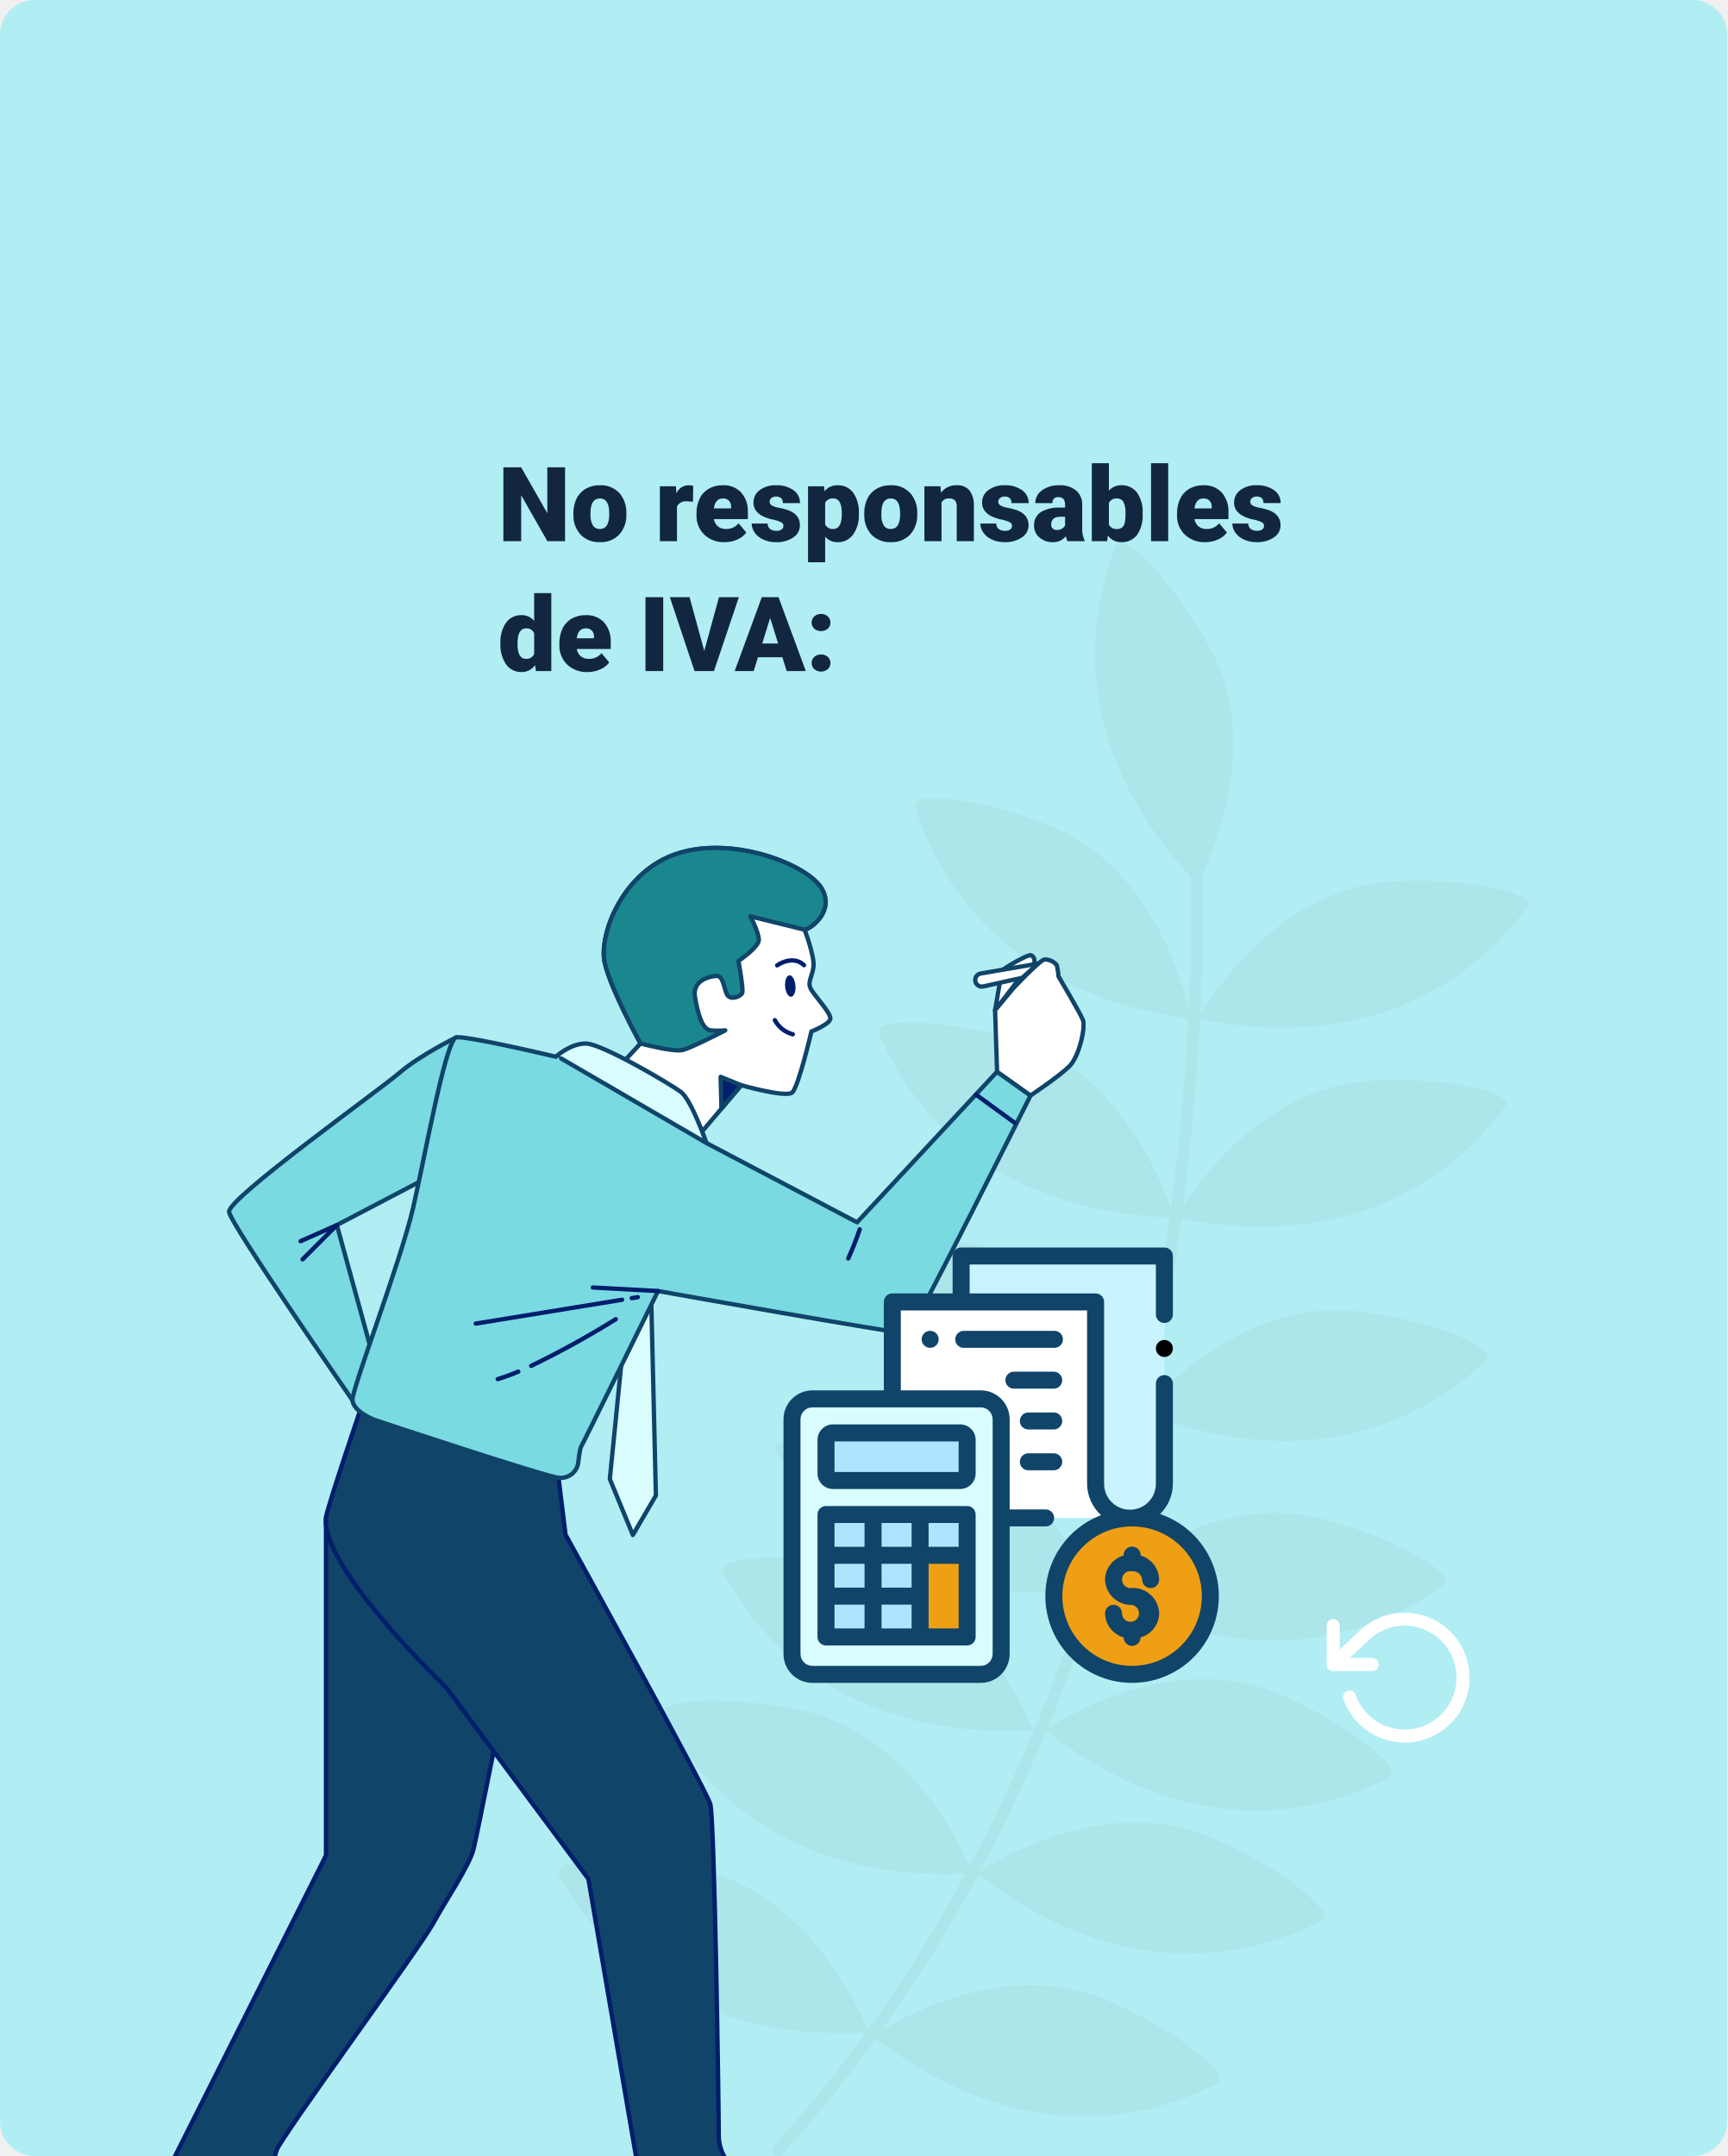
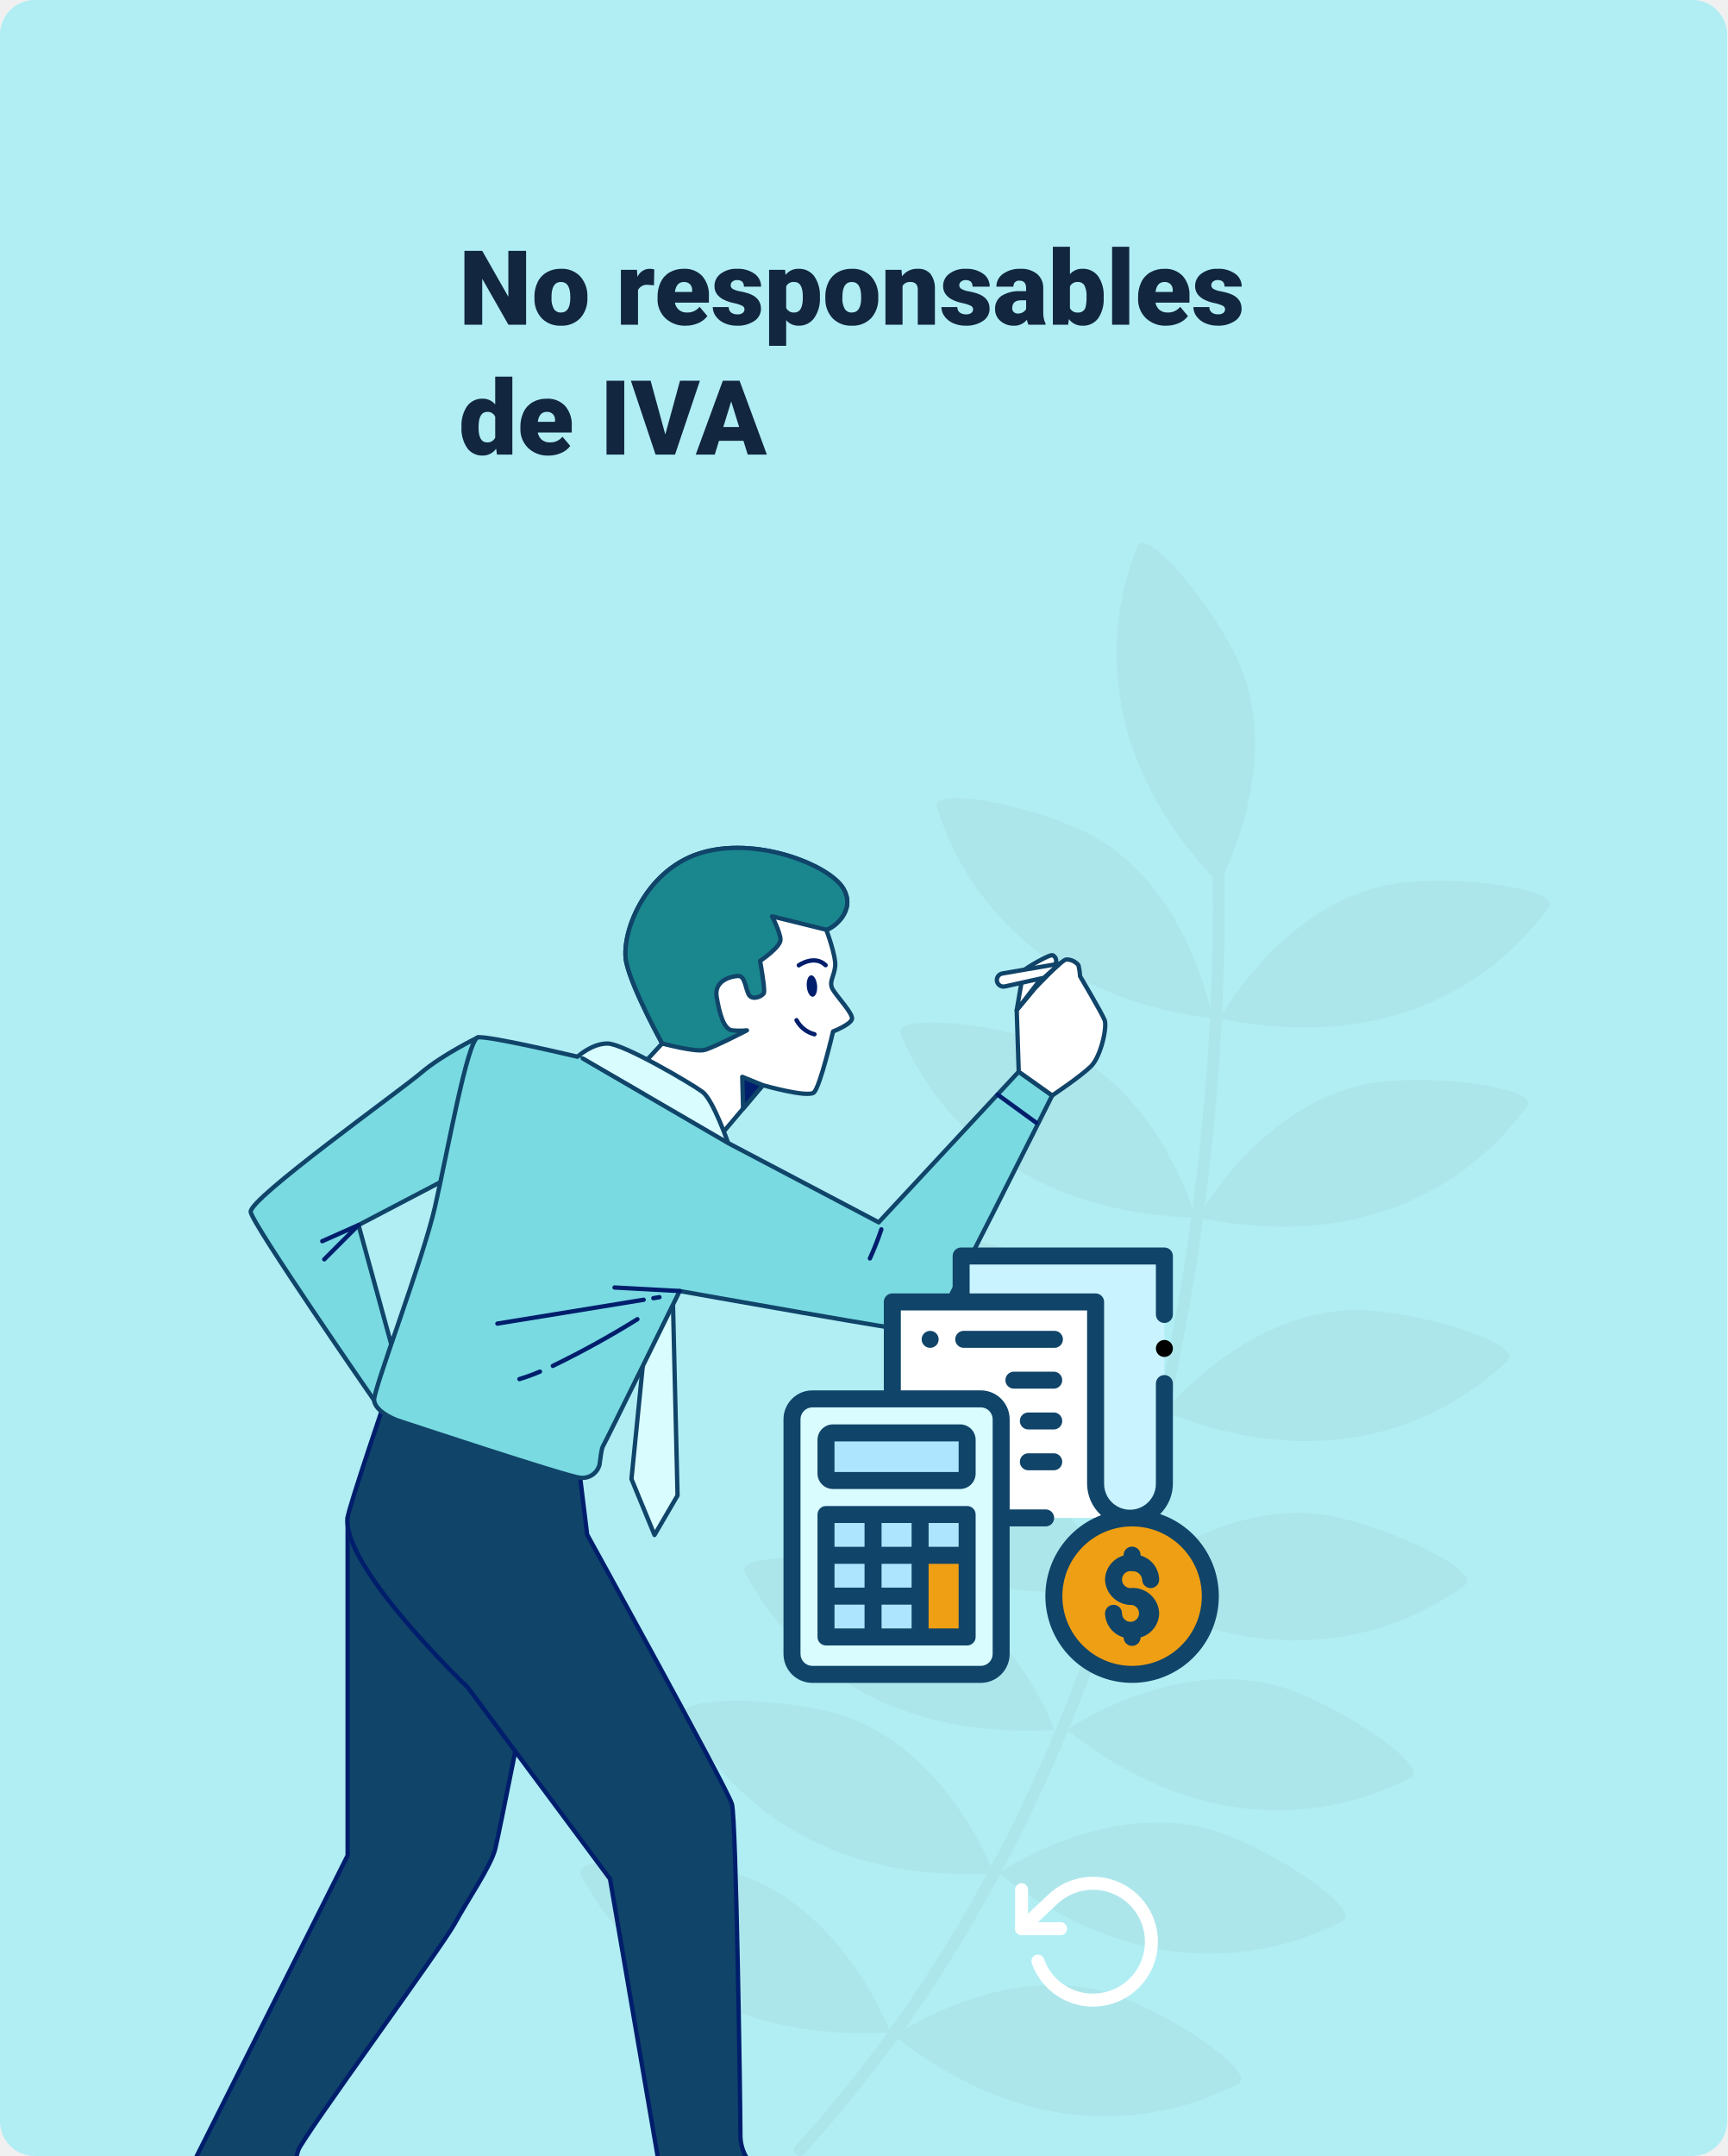
<svg xmlns="http://www.w3.org/2000/svg" width="399" height="498" viewBox="0 0 399 498">
  <defs>
    <clipPath id="clip-path">
      <rect id="Rectángulo_44603" data-name="Rectángulo 44603" width="224.044" height="372.613" fill="#ace6eb" />
    </clipPath>
    <clipPath id="clip-path-2">
      <rect id="Rectángulo_44599" data-name="Rectángulo 44599" width="232" height="320" transform="translate(211 2747.158)" fill="#fff" stroke="#707070" stroke-width="1" />
    </clipPath>
    <clipPath id="clip-path-3">
      <rect id="Rectángulo_44598" data-name="Rectángulo 44598" width="221.215" height="335.531" fill="none" />
    </clipPath>
  </defs>
  <g id="Grupo_146376" data-name="Grupo 146376" transform="translate(-601 -2560)">
    <rect id="Rectángulo_44596" data-name="Rectángulo 44596" width="399" height="498" rx="8" transform="translate(601 2560)" fill="#b0eef4" />
-     <path id="Trazado_195523" data-name="Trazado 195523" d="M15.539,0h-4.09L5.4-10.617V0H1.289V-17.062H5.4L11.438-6.445V-17.062h4.1Zm1.922-6.457A7.484,7.484,0,0,1,18.2-9.838a5.28,5.28,0,0,1,2.121-2.279,6.388,6.388,0,0,1,3.246-.8,5.83,5.83,0,0,1,4.488,1.764,6.768,6.768,0,0,1,1.641,4.8v.141a6.566,6.566,0,0,1-1.646,4.705A5.846,5.846,0,0,1,23.59.234a5.912,5.912,0,0,1-4.348-1.623,6.348,6.348,0,0,1-1.77-4.4Zm3.949.246a4.718,4.718,0,0,0,.551,2.578,1.835,1.835,0,0,0,1.629.82q2.109,0,2.156-3.246v-.4q0-3.41-2.18-3.41-1.98,0-2.145,2.941ZM45.082-9.105l-1.3-.094a2.336,2.336,0,0,0-2.391,1.172V0H37.441V-12.68h3.7l.129,1.629a3.058,3.058,0,0,1,2.777-1.863,3.851,3.851,0,0,1,1.1.141ZM52.418.234A6.518,6.518,0,0,1,47.7-1.506a6.009,6.009,0,0,1-1.8-4.529v-.328A7.787,7.787,0,0,1,46.611-9.8a5.274,5.274,0,0,1,2.1-2.3A6.35,6.35,0,0,1,52-12.914a5.489,5.489,0,0,1,4.219,1.658,6.516,6.516,0,0,1,1.547,4.623V-5.1H49.91a2.846,2.846,0,0,0,.926,1.676,2.755,2.755,0,0,0,1.852.609,3.549,3.549,0,0,0,2.93-1.312l1.8,2.133A5.045,5.045,0,0,1,55.33-.369,7.069,7.069,0,0,1,52.418.234Zm-.445-10.1q-1.734,0-2.062,2.3h3.984v-.3a1.956,1.956,0,0,0-.48-1.471A1.912,1.912,0,0,0,51.973-9.867Zm14.016,6.3a.912.912,0,0,0-.527-.809,8.021,8.021,0,0,0-2-.633,9.138,9.138,0,0,1-2.437-.861A4.083,4.083,0,0,1,59.555-7.16a3.092,3.092,0,0,1-.5-1.746,3.5,3.5,0,0,1,1.441-2.877,5.938,5.938,0,0,1,3.773-1.131A6.579,6.579,0,0,1,68.3-11.777,3.555,3.555,0,0,1,69.82-8.789H65.859q0-1.523-1.605-1.523a1.591,1.591,0,0,0-1.043.346,1.07,1.07,0,0,0-.422.861.982.982,0,0,0,.516.855,4.872,4.872,0,0,0,1.646.539,14.228,14.228,0,0,1,1.986.5Q69.8-6.223,69.8-3.68A3.321,3.321,0,0,1,68.256-.855a6.758,6.758,0,0,1-3.99,1.09,6.9,6.9,0,0,1-2.906-.586,4.86,4.86,0,0,1-1.992-1.594,3.609,3.609,0,0,1-.715-2.121h3.691a1.526,1.526,0,0,0,.586,1.283,2.41,2.41,0,0,0,1.441.4,1.9,1.9,0,0,0,1.213-.328A1.05,1.05,0,0,0,65.988-3.562ZM83.414-6.246a7.646,7.646,0,0,1-1.33,4.717A4.264,4.264,0,0,1,78.492.234a3.655,3.655,0,0,1-2.871-1.277V4.875H71.672V-12.68h3.691l.117,1.172a3.656,3.656,0,0,1,2.988-1.406,4.3,4.3,0,0,1,3.645,1.729,7.741,7.741,0,0,1,1.3,4.752Zm-3.949-.246q0-3.375-1.969-3.375a1.859,1.859,0,0,0-1.875,1.008v4.992a1.919,1.919,0,0,0,1.9,1.055q1.887,0,1.945-3.258Zm5.191.035a7.484,7.484,0,0,1,.738-3.381,5.28,5.28,0,0,1,2.121-2.279,6.388,6.388,0,0,1,3.246-.8A5.83,5.83,0,0,1,95.25-11.15a6.768,6.768,0,0,1,1.641,4.8v.141a6.566,6.566,0,0,1-1.646,4.705A5.846,5.846,0,0,1,90.785.234a5.912,5.912,0,0,1-4.348-1.623,6.348,6.348,0,0,1-1.77-4.4Zm3.949.246a4.718,4.718,0,0,0,.551,2.578,1.835,1.835,0,0,0,1.629.82q2.109,0,2.156-3.246v-.4q0-3.41-2.18-3.41-1.98,0-2.145,2.941Zm13.652-6.469.129,1.488a4.3,4.3,0,0,1,3.621-1.723,3.618,3.618,0,0,1,2.959,1.184,5.635,5.635,0,0,1,1.014,3.563V0H106.02V-8a2.14,2.14,0,0,0-.387-1.412,1.789,1.789,0,0,0-1.406-.451,1.883,1.883,0,0,0-1.723.914V0H98.555V-12.68ZM118.8-3.562a.912.912,0,0,0-.527-.809,8.021,8.021,0,0,0-2-.633,9.138,9.138,0,0,1-2.437-.861,4.083,4.083,0,0,1-1.465-1.295,3.092,3.092,0,0,1-.5-1.746,3.5,3.5,0,0,1,1.441-2.877,5.938,5.938,0,0,1,3.773-1.131,6.579,6.579,0,0,1,4.031,1.137,3.555,3.555,0,0,1,1.523,2.988h-3.961q0-1.523-1.605-1.523a1.591,1.591,0,0,0-1.043.346,1.07,1.07,0,0,0-.422.861.982.982,0,0,0,.516.855,4.872,4.872,0,0,0,1.646.539,14.228,14.228,0,0,1,1.986.5q2.859.984,2.859,3.527a3.321,3.321,0,0,1-1.541,2.824,6.758,6.758,0,0,1-3.99,1.09,6.9,6.9,0,0,1-2.906-.586,4.86,4.86,0,0,1-1.992-1.594,3.609,3.609,0,0,1-.715-2.121h3.691a1.526,1.526,0,0,0,.586,1.283,2.41,2.41,0,0,0,1.441.4,1.9,1.9,0,0,0,1.213-.328A1.05,1.05,0,0,0,118.8-3.562ZM131.6,0a4.459,4.459,0,0,1-.375-1.137A3.672,3.672,0,0,1,128.18.234,4.5,4.5,0,0,1,125.133-.85a3.45,3.45,0,0,1-1.254-2.725A3.546,3.546,0,0,1,125.4-6.691a7.761,7.761,0,0,1,4.43-1.055h1.219v-.671q0-1.755-1.512-1.755a1.236,1.236,0,0,0-1.406,1.39h-3.949a3.54,3.54,0,0,1,1.564-2.985,6.575,6.575,0,0,1,3.99-1.147,5.764,5.764,0,0,1,3.832,1.184,4.115,4.115,0,0,1,1.441,3.246v5.613A5.748,5.748,0,0,0,135.551-.2V0Zm-2.473-2.578a2.2,2.2,0,0,0,1.225-.316,1.983,1.983,0,0,0,.7-.715V-5.637H129.9q-2.062,0-2.062,1.852a1.131,1.131,0,0,0,.363.873A1.315,1.315,0,0,0,129.129-2.578Zm19.84-3.656a7.728,7.728,0,0,1-1.289,4.793A4.318,4.318,0,0,1,144.047.234,3.747,3.747,0,0,1,140.93-1.3L140.766,0h-3.539V-18h3.949v6.34a3.615,3.615,0,0,1,2.848-1.254,4.319,4.319,0,0,1,3.656,1.7,7.768,7.768,0,0,1,1.289,4.781Zm-3.961-.252a5.155,5.155,0,0,0-.486-2.6,1.639,1.639,0,0,0-1.494-.778,1.891,1.891,0,0,0-1.852,1.018v5.031a1.9,1.9,0,0,0,1.875,1.006,1.677,1.677,0,0,0,1.77-1.357A9.745,9.745,0,0,0,145.008-6.486ZM154.875,0h-3.961V-18h3.961Zm8.566.234a6.518,6.518,0,0,1-4.723-1.74,6.009,6.009,0,0,1-1.8-4.529v-.328a7.787,7.787,0,0,1,.721-3.434,5.274,5.274,0,0,1,2.1-2.3,6.35,6.35,0,0,1,3.281-.814,5.489,5.489,0,0,1,4.219,1.658,6.516,6.516,0,0,1,1.547,4.623V-5.1h-7.852a2.846,2.846,0,0,0,.926,1.676,2.755,2.755,0,0,0,1.852.609,3.549,3.549,0,0,0,2.93-1.312l1.8,2.133a5.045,5.045,0,0,1-2.092,1.623A7.069,7.069,0,0,1,163.441.234ZM163-9.867q-1.734,0-2.062,2.3h3.984v-.3a1.956,1.956,0,0,0-.48-1.471A1.912,1.912,0,0,0,163-9.867Zm14.016,6.3a.912.912,0,0,0-.527-.809,8.021,8.021,0,0,0-2-.633,9.138,9.138,0,0,1-2.437-.861,4.083,4.083,0,0,1-1.465-1.295,3.092,3.092,0,0,1-.5-1.746,3.5,3.5,0,0,1,1.441-2.877,5.938,5.938,0,0,1,3.773-1.131,6.579,6.579,0,0,1,4.031,1.137,3.555,3.555,0,0,1,1.523,2.988h-3.961q0-1.523-1.605-1.523a1.591,1.591,0,0,0-1.043.346,1.07,1.07,0,0,0-.422.861.982.982,0,0,0,.516.855,4.872,4.872,0,0,0,1.646.539,14.228,14.228,0,0,1,1.986.5q2.859.984,2.859,3.527a3.321,3.321,0,0,1-1.541,2.824,6.758,6.758,0,0,1-3.99,1.09,6.9,6.9,0,0,1-2.906-.586,4.86,4.86,0,0,1-1.992-1.594,3.609,3.609,0,0,1-.715-2.121h3.691a1.526,1.526,0,0,0,.586,1.283,2.41,2.41,0,0,0,1.441.4,1.9,1.9,0,0,0,1.213-.328A1.05,1.05,0,0,0,177.012-3.562ZM.609,23.566a7.746,7.746,0,0,1,1.3-4.746,4.282,4.282,0,0,1,3.633-1.734A3.641,3.641,0,0,1,8.4,18.422V12h3.961V30H8.813l-.2-1.359A3.739,3.739,0,0,1,5.52,30.234,4.274,4.274,0,0,1,1.934,28.5,7.991,7.991,0,0,1,.609,23.566Zm3.949.246q0,3.375,1.969,3.375a1.944,1.944,0,0,0,1.875-1.1V21.258a1.892,1.892,0,0,0-1.852-1.125q-1.828,0-1.98,2.953Zm16.184,6.422a6.518,6.518,0,0,1-4.723-1.74,6.009,6.009,0,0,1-1.8-4.529v-.328a7.787,7.787,0,0,1,.721-3.434,5.274,5.274,0,0,1,2.1-2.3,6.35,6.35,0,0,1,3.281-.814,5.489,5.489,0,0,1,4.219,1.658,6.516,6.516,0,0,1,1.547,4.623V24.9H18.234a2.846,2.846,0,0,0,.926,1.676,2.755,2.755,0,0,0,1.852.609,3.549,3.549,0,0,0,2.93-1.312l1.8,2.133a5.045,5.045,0,0,1-2.092,1.623A7.069,7.069,0,0,1,20.742,30.234Zm-.445-10.1q-1.734,0-2.062,2.3h3.984v-.3a1.956,1.956,0,0,0-.48-1.471A1.912,1.912,0,0,0,20.3,20.133ZM38.215,30h-4.1V12.938h4.1Zm9.48-4.641,3.4-12.422h4.594L49.945,30h-4.5l-5.7-17.062h4.559Zm18.047,1.453H60.105L59.121,30H54.727l6.258-17.062h3.867L71.156,30H66.738ZM61.09,23.637h3.668l-1.84-5.918Zm13.582,2.531a2.248,2.248,0,0,1,1.559.557,1.943,1.943,0,0,1,0,2.848,2.459,2.459,0,0,1-3.123-.006,1.942,1.942,0,0,1,0-2.836A2.229,2.229,0,0,1,74.672,26.168Zm0-9.352a2.248,2.248,0,0,1,1.559.557,1.943,1.943,0,0,1,0,2.848,2.459,2.459,0,0,1-3.123-.006,1.942,1.942,0,0,1,0-2.836A2.229,2.229,0,0,1,74.672,16.816Z" transform="translate(716 2685)" fill="#12263f" />
-     <g id="Grupo_146162" data-name="Grupo 146162" transform="translate(16)">
+     <path id="Trazado_195523" data-name="Trazado 195523" d="M15.539,0h-4.09L5.4-10.617V0H1.289V-17.062H5.4L11.438-6.445V-17.062h4.1Zm1.922-6.457A7.484,7.484,0,0,1,18.2-9.838a5.28,5.28,0,0,1,2.121-2.279,6.388,6.388,0,0,1,3.246-.8,5.83,5.83,0,0,1,4.488,1.764,6.768,6.768,0,0,1,1.641,4.8v.141a6.566,6.566,0,0,1-1.646,4.705A5.846,5.846,0,0,1,23.59.234a5.912,5.912,0,0,1-4.348-1.623,6.348,6.348,0,0,1-1.77-4.4Zm3.949.246a4.718,4.718,0,0,0,.551,2.578,1.835,1.835,0,0,0,1.629.82q2.109,0,2.156-3.246v-.4q0-3.41-2.18-3.41-1.98,0-2.145,2.941ZM45.082-9.105l-1.3-.094a2.336,2.336,0,0,0-2.391,1.172V0H37.441V-12.68h3.7l.129,1.629a3.058,3.058,0,0,1,2.777-1.863,3.851,3.851,0,0,1,1.1.141ZM52.418.234A6.518,6.518,0,0,1,47.7-1.506a6.009,6.009,0,0,1-1.8-4.529v-.328A7.787,7.787,0,0,1,46.611-9.8a5.274,5.274,0,0,1,2.1-2.3A6.35,6.35,0,0,1,52-12.914a5.489,5.489,0,0,1,4.219,1.658,6.516,6.516,0,0,1,1.547,4.623V-5.1H49.91a2.846,2.846,0,0,0,.926,1.676,2.755,2.755,0,0,0,1.852.609,3.549,3.549,0,0,0,2.93-1.312l1.8,2.133A5.045,5.045,0,0,1,55.33-.369,7.069,7.069,0,0,1,52.418.234Zm-.445-10.1q-1.734,0-2.062,2.3h3.984v-.3a1.956,1.956,0,0,0-.48-1.471A1.912,1.912,0,0,0,51.973-9.867Zm14.016,6.3a.912.912,0,0,0-.527-.809,8.021,8.021,0,0,0-2-.633,9.138,9.138,0,0,1-2.437-.861A4.083,4.083,0,0,1,59.555-7.16a3.092,3.092,0,0,1-.5-1.746,3.5,3.5,0,0,1,1.441-2.877,5.938,5.938,0,0,1,3.773-1.131A6.579,6.579,0,0,1,68.3-11.777,3.555,3.555,0,0,1,69.82-8.789H65.859q0-1.523-1.605-1.523a1.591,1.591,0,0,0-1.043.346,1.07,1.07,0,0,0-.422.861.982.982,0,0,0,.516.855,4.872,4.872,0,0,0,1.646.539,14.228,14.228,0,0,1,1.986.5Q69.8-6.223,69.8-3.68A3.321,3.321,0,0,1,68.256-.855a6.758,6.758,0,0,1-3.99,1.09,6.9,6.9,0,0,1-2.906-.586,4.86,4.86,0,0,1-1.992-1.594,3.609,3.609,0,0,1-.715-2.121h3.691a1.526,1.526,0,0,0,.586,1.283,2.41,2.41,0,0,0,1.441.4,1.9,1.9,0,0,0,1.213-.328A1.05,1.05,0,0,0,65.988-3.562ZM83.414-6.246a7.646,7.646,0,0,1-1.33,4.717A4.264,4.264,0,0,1,78.492.234a3.655,3.655,0,0,1-2.871-1.277V4.875H71.672V-12.68h3.691l.117,1.172a3.656,3.656,0,0,1,2.988-1.406,4.3,4.3,0,0,1,3.645,1.729,7.741,7.741,0,0,1,1.3,4.752Zm-3.949-.246q0-3.375-1.969-3.375a1.859,1.859,0,0,0-1.875,1.008v4.992a1.919,1.919,0,0,0,1.9,1.055q1.887,0,1.945-3.258Zm5.191.035a7.484,7.484,0,0,1,.738-3.381,5.28,5.28,0,0,1,2.121-2.279,6.388,6.388,0,0,1,3.246-.8A5.83,5.83,0,0,1,95.25-11.15a6.768,6.768,0,0,1,1.641,4.8v.141a6.566,6.566,0,0,1-1.646,4.705A5.846,5.846,0,0,1,90.785.234a5.912,5.912,0,0,1-4.348-1.623,6.348,6.348,0,0,1-1.77-4.4Zm3.949.246a4.718,4.718,0,0,0,.551,2.578,1.835,1.835,0,0,0,1.629.82q2.109,0,2.156-3.246v-.4q0-3.41-2.18-3.41-1.98,0-2.145,2.941Zm13.652-6.469.129,1.488a4.3,4.3,0,0,1,3.621-1.723,3.618,3.618,0,0,1,2.959,1.184,5.635,5.635,0,0,1,1.014,3.563V0H106.02V-8a2.14,2.14,0,0,0-.387-1.412,1.789,1.789,0,0,0-1.406-.451,1.883,1.883,0,0,0-1.723.914V0H98.555V-12.68ZM118.8-3.562a.912.912,0,0,0-.527-.809,8.021,8.021,0,0,0-2-.633,9.138,9.138,0,0,1-2.437-.861,4.083,4.083,0,0,1-1.465-1.295,3.092,3.092,0,0,1-.5-1.746,3.5,3.5,0,0,1,1.441-2.877,5.938,5.938,0,0,1,3.773-1.131,6.579,6.579,0,0,1,4.031,1.137,3.555,3.555,0,0,1,1.523,2.988h-3.961q0-1.523-1.605-1.523a1.591,1.591,0,0,0-1.043.346,1.07,1.07,0,0,0-.422.861.982.982,0,0,0,.516.855,4.872,4.872,0,0,0,1.646.539,14.228,14.228,0,0,1,1.986.5q2.859.984,2.859,3.527a3.321,3.321,0,0,1-1.541,2.824,6.758,6.758,0,0,1-3.99,1.09,6.9,6.9,0,0,1-2.906-.586,4.86,4.86,0,0,1-1.992-1.594,3.609,3.609,0,0,1-.715-2.121h3.691a1.526,1.526,0,0,0,.586,1.283,2.41,2.41,0,0,0,1.441.4,1.9,1.9,0,0,0,1.213-.328A1.05,1.05,0,0,0,118.8-3.562ZM131.6,0a4.459,4.459,0,0,1-.375-1.137A3.672,3.672,0,0,1,128.18.234,4.5,4.5,0,0,1,125.133-.85a3.45,3.45,0,0,1-1.254-2.725A3.546,3.546,0,0,1,125.4-6.691a7.761,7.761,0,0,1,4.43-1.055h1.219v-.671q0-1.755-1.512-1.755a1.236,1.236,0,0,0-1.406,1.39h-3.949a3.54,3.54,0,0,1,1.564-2.985,6.575,6.575,0,0,1,3.99-1.147,5.764,5.764,0,0,1,3.832,1.184,4.115,4.115,0,0,1,1.441,3.246v5.613A5.748,5.748,0,0,0,135.551-.2V0Zm-2.473-2.578a2.2,2.2,0,0,0,1.225-.316,1.983,1.983,0,0,0,.7-.715V-5.637H129.9q-2.062,0-2.062,1.852a1.131,1.131,0,0,0,.363.873A1.315,1.315,0,0,0,129.129-2.578Zm19.84-3.656a7.728,7.728,0,0,1-1.289,4.793A4.318,4.318,0,0,1,144.047.234,3.747,3.747,0,0,1,140.93-1.3L140.766,0h-3.539V-18h3.949v6.34a3.615,3.615,0,0,1,2.848-1.254,4.319,4.319,0,0,1,3.656,1.7,7.768,7.768,0,0,1,1.289,4.781Zm-3.961-.252a5.155,5.155,0,0,0-.486-2.6,1.639,1.639,0,0,0-1.494-.778,1.891,1.891,0,0,0-1.852,1.018v5.031a1.9,1.9,0,0,0,1.875,1.006,1.677,1.677,0,0,0,1.77-1.357A9.745,9.745,0,0,0,145.008-6.486ZM154.875,0h-3.961V-18h3.961Zm8.566.234a6.518,6.518,0,0,1-4.723-1.74,6.009,6.009,0,0,1-1.8-4.529v-.328a7.787,7.787,0,0,1,.721-3.434,5.274,5.274,0,0,1,2.1-2.3,6.35,6.35,0,0,1,3.281-.814,5.489,5.489,0,0,1,4.219,1.658,6.516,6.516,0,0,1,1.547,4.623V-5.1h-7.852a2.846,2.846,0,0,0,.926,1.676,2.755,2.755,0,0,0,1.852.609,3.549,3.549,0,0,0,2.93-1.312l1.8,2.133a5.045,5.045,0,0,1-2.092,1.623A7.069,7.069,0,0,1,163.441.234ZM163-9.867q-1.734,0-2.062,2.3h3.984v-.3a1.956,1.956,0,0,0-.48-1.471A1.912,1.912,0,0,0,163-9.867Zm14.016,6.3a.912.912,0,0,0-.527-.809,8.021,8.021,0,0,0-2-.633,9.138,9.138,0,0,1-2.437-.861,4.083,4.083,0,0,1-1.465-1.295,3.092,3.092,0,0,1-.5-1.746,3.5,3.5,0,0,1,1.441-2.877,5.938,5.938,0,0,1,3.773-1.131,6.579,6.579,0,0,1,4.031,1.137,3.555,3.555,0,0,1,1.523,2.988h-3.961q0-1.523-1.605-1.523a1.591,1.591,0,0,0-1.043.346,1.07,1.07,0,0,0-.422.861.982.982,0,0,0,.516.855,4.872,4.872,0,0,0,1.646.539,14.228,14.228,0,0,1,1.986.5q2.859.984,2.859,3.527a3.321,3.321,0,0,1-1.541,2.824,6.758,6.758,0,0,1-3.99,1.09,6.9,6.9,0,0,1-2.906-.586,4.86,4.86,0,0,1-1.992-1.594,3.609,3.609,0,0,1-.715-2.121h3.691a1.526,1.526,0,0,0,.586,1.283,2.41,2.41,0,0,0,1.441.4,1.9,1.9,0,0,0,1.213-.328A1.05,1.05,0,0,0,177.012-3.562ZM.609,23.566a7.746,7.746,0,0,1,1.3-4.746,4.282,4.282,0,0,1,3.633-1.734A3.641,3.641,0,0,1,8.4,18.422V12h3.961V30H8.813l-.2-1.359A3.739,3.739,0,0,1,5.52,30.234,4.274,4.274,0,0,1,1.934,28.5,7.991,7.991,0,0,1,.609,23.566Zm3.949.246q0,3.375,1.969,3.375a1.944,1.944,0,0,0,1.875-1.1V21.258a1.892,1.892,0,0,0-1.852-1.125q-1.828,0-1.98,2.953Zm16.184,6.422a6.518,6.518,0,0,1-4.723-1.74,6.009,6.009,0,0,1-1.8-4.529v-.328a7.787,7.787,0,0,1,.721-3.434,5.274,5.274,0,0,1,2.1-2.3,6.35,6.35,0,0,1,3.281-.814,5.489,5.489,0,0,1,4.219,1.658,6.516,6.516,0,0,1,1.547,4.623V24.9H18.234a2.846,2.846,0,0,0,.926,1.676,2.755,2.755,0,0,0,1.852.609,3.549,3.549,0,0,0,2.93-1.312l1.8,2.133a5.045,5.045,0,0,1-2.092,1.623A7.069,7.069,0,0,1,20.742,30.234Zm-.445-10.1q-1.734,0-2.062,2.3h3.984v-.3a1.956,1.956,0,0,0-.48-1.471A1.912,1.912,0,0,0,20.3,20.133ZM38.215,30h-4.1V12.938h4.1Zm9.48-4.641,3.4-12.422h4.594L49.945,30h-4.5l-5.7-17.062h4.559Zm18.047,1.453H60.105L59.121,30H54.727l6.258-17.062h3.867L71.156,30H66.738ZM61.09,23.637h3.668l-1.84-5.918Z" transform="translate(707 2635)" fill="#12263f" />
+     <g id="Grupo_146162" data-name="Grupo 146162" transform="translate(21)">
      <g id="Grupo_146150" data-name="Grupo 146150" transform="translate(714 2685.387)">
        <g id="Grupo_146149" data-name="Grupo 146149" clip-path="url(#clip-path)">
          <path id="Trazado_194635" data-name="Trazado 194635" d="M147.773,109.862S163.889,80.2,192.139,78.28c16.078-1.094,34.589,2.256,31.58,6.016s-24.813,36.093-75.946,25.566" fill="#ace6eb" />
          <path id="Trazado_194636" data-name="Trazado 194636" d="M146.091,109.862s-5.679-33.272-31.8-44.211c-14.865-6.227-33.466-9.03-31.833-4.5s11.836,42.171,63.629,48.712" fill="#ace6eb" />
          <path id="Trazado_194637" data-name="Trazado 194637" d="M147.6,78.751s16.48-29.457,3.03-54.373C142.975,10.2,130.262-3.669,128.688.881S111.409,41.129,147.6,78.751" fill="#ace6eb" />
          <path id="Trazado_194638" data-name="Trazado 194638" d="M142.725,155.856S158.84,126.2,187.09,124.274c16.079-1.094,34.589,2.256,31.581,6.016s-24.814,36.093-75.946,25.566" fill="#ace6eb" />
          <path id="Trazado_194639" data-name="Trazado 194639" d="M142.164,155.856s-8.875-32.566-35.929-40.923c-15.4-4.757-34.184-5.746-32.119-1.4s15.865,40.826,68.048,42.319" fill="#ace6eb" />
          <path id="Trazado_194640" data-name="Trazado 194640" d="M134.987,200.689s21.1-26.342,49.25-23.24c16.019,1.766,33.646,8.336,30.02,11.5s-30.805,31.137-79.27,11.735" fill="#ace6eb" />
          <path id="Trazado_194641" data-name="Trazado 194641" d="M133.994,200.338s-11.147-31.859-38.723-38.291c-15.7-3.66-34.5-3.323-32.138.871s18.7,39.607,70.861,37.42" fill="#ace6eb" />
          <path id="Trazado_194642" data-name="Trazado 194642" d="M124.215,241.674s24.5-23.223,51.956-16.318c15.63,3.93,32.2,12.839,28.174,15.484s-34.756,26.654-80.13.834" fill="#ace6eb" />
          <path id="Trazado_194643" data-name="Trazado 194643" d="M124.023,241.594s-13.713-30.842-41.721-35c-15.942-2.366-34.66-.494-31.96,3.493s21.875,37.947,73.681,31.506" fill="#ace6eb" />
          <path id="Trazado_194644" data-name="Trazado 194644" d="M112.437,274.207s27.677-19.32,53.805-8.406c14.871,6.211,29.929,17.487,25.557,19.5s-38.336,21.185-79.362-11.1" fill="#ace6eb" />
          <path id="Trazado_194645" data-name="Trazado 194645" d="M109.632,274.207s-11.675-31.67-39.353-37.643c-15.754-3.4-34.554-2.75-32.119,1.4s19.357,39.291,71.472,36.239" fill="#ace6eb" />
          <path id="Trazado_194646" data-name="Trazado 194646" d="M95.609,307.3s-11.675-31.67-39.353-37.643c-15.754-3.4-34.554-2.75-32.119,1.4S43.494,310.352,95.609,307.3" fill="#ace6eb" />
          <path id="Trazado_194647" data-name="Trazado 194647" d="M71.686,344.052s-11.675-31.67-39.353-37.643c-15.754-3.4-34.554-2.75-32.119,1.4S19.571,347.1,71.686,344.052" fill="#ace6eb" />
          <path id="Trazado_194648" data-name="Trazado 194648" d="M96.731,307.3s27.677-19.32,53.8-8.406c14.871,6.211,29.929,17.487,25.557,19.5s-38.336,21.185-79.362-11.1" fill="#ace6eb" />
          <path id="Trazado_194649" data-name="Trazado 194649" d="M72.612,344.881s27.677-19.32,53.805-8.406c14.871,6.211,29.929,17.487,25.557,19.5s-38.336,21.185-79.362-11.1" fill="#ace6eb" />
          <path id="Trazado_194650" data-name="Trazado 194650" d="M50.737,372.613a1.37,1.37,0,0,1-1.012-2.293C74.3,343.388,94.649,310.773,110.2,273.383c12.451-29.939,21.875-62.99,28.009-98.234,10.448-60.05,7.666-106.247,7.636-106.707a1.369,1.369,0,1,1,2.733-.174c.03.462,2.834,46.924-7.66,107.279-6.164,35.455-15.642,68.712-28.174,98.848-15.675,37.7-36.2,70.6-61,97.771a1.371,1.371,0,0,1-1.013.447" fill="#ace6eb" />
        </g>
      </g>
      <g id="Enmascarar_grupo_143957" data-name="Enmascarar grupo 143957" transform="translate(404 -9.158)" clip-path="url(#clip-path-2)">
        <g id="Grupo_146144" data-name="Grupo 146144" transform="translate(210.571 2764.551)">
          <g id="Grupo_146143" data-name="Grupo 146143" clip-path="url(#clip-path-3)">
            <path id="Trazado_194559" data-name="Trazado 194559" d="M166.955,19.4s2.319,6.122,2.057,8.493-1.535,3.593-.559,5.285,4.639,5.511,4.447,6.8-4.37,2.92-4.37,2.92-3,12.837-4.44,14.1-11.781-1.684-11.781-1.684l-11.066,13.1L124.967,50.091l4.078-4.42s-6.757-12.218-8.247-18.557,3.98-21.241,16.895-25.348,29.744,2.628,33.092,7.948-2.46,9.5-3.829,9.688" transform="translate(-10.646 -0.044)" fill="#fff" />
            <path id="Trazado_194560" data-name="Trazado 194560" d="M166.955,19.4s2.319,6.122,2.057,8.493-1.535,3.593-.559,5.285,4.639,5.511,4.447,6.8-4.37,2.92-4.37,2.92-3,12.837-4.44,14.1-11.781-1.684-11.781-1.684l-11.066,13.1L124.967,50.091l4.078-4.42s-6.757-12.218-8.247-18.557,3.98-21.241,16.895-25.348,29.744,2.628,33.092,7.948S168.324,19.219,166.955,19.4Z" transform="translate(-10.646 -0.044)" fill="none" stroke="#104469" stroke-linecap="round" stroke-linejoin="round" stroke-width="1" />
            <path id="Trazado_194561" data-name="Trazado 194561" d="M170.784,9.714c-3.348-5.32-20.178-12.053-33.093-7.948S119.307,20.775,120.8,27.114s8.247,18.557,8.247,18.557,7.63,2.068,9.784,1.5,9.793-4.525,9.793-4.525a16.63,16.63,0,0,1-3.366,0c-2-.183-3-3.994-3.627-7.727s3.183-4.734,4.927-4.838,1.744,3.261,2.59,4.455,3.078.253,3.4-.54-.88-7.387-.88-7.387,4.823-3.217,4.718-4.961-1.936-5.336-1.936-5.336l12.5,3.088c1.369-.183,7.177-4.368,3.829-9.688" transform="translate(-10.646 -0.044)" fill="#1a878e" />
            <path id="Trazado_194562" data-name="Trazado 194562" d="M170.784,9.714c-3.348-5.32-20.178-12.053-33.093-7.948S119.307,20.775,120.8,27.114s8.247,18.557,8.247,18.557,7.63,2.068,9.784,1.5,9.793-4.525,9.793-4.525a16.63,16.63,0,0,1-3.366,0c-2-.183-3-3.994-3.627-7.727s3.183-4.734,4.927-4.838,1.744,3.261,2.59,4.455,3.078.253,3.4-.54-.88-7.387-.88-7.387,4.823-3.217,4.718-4.961-1.936-5.336-1.936-5.336l12.5,3.088C168.324,19.219,174.132,15.034,170.784,9.714Z" transform="translate(-10.646 -0.044)" fill="none" stroke="#104469" stroke-linecap="round" stroke-linejoin="round" stroke-width="1" />
            <path id="Trazado_194563" data-name="Trazado 194563" d="M168.895,35.159c.114,1.368-.329,2.52-.988,2.576s-1.288-1.009-1.4-2.376.329-2.521.989-2.576,1.287,1.008,1.4,2.376" transform="translate(-14.702 -2.895)" fill="#001e6c" />
            <path id="Trazado_194564" data-name="Trazado 194564" d="M164.494,30.142s3.585-2.537,6.191-.035" transform="translate(-14.526 -2.561)" fill="none" stroke="#001e6c" stroke-linecap="round" stroke-linejoin="round" stroke-width="1" />
            <path id="Trazado_194565" data-name="Trazado 194565" d="M163.914,44.145a6.512,6.512,0,0,0,4.15,3.261" transform="translate(-14.475 -3.898)" fill="none" stroke="#001e6c" stroke-linecap="round" stroke-linejoin="round" stroke-width="1" />
            <path id="Trazado_194566" data-name="Trazado 194566" d="M154.924,60.441,150.163,58.5l.194,7.36Z" transform="translate(-13.261 -5.167)" fill="#001e6c" />
            <path id="Trazado_194567" data-name="Trazado 194567" d="M154.924,60.441,150.163,58.5l.194,7.36Z" transform="translate(-13.261 -5.167)" fill="none" stroke="#104469" stroke-linecap="round" stroke-linejoin="round" stroke-width="1" />
            <path id="Trazado_194568" data-name="Trazado 194568" d="M78.121,48.5s-8.286,4.021-13.175,8.21-39.8,29.1-39.337,32.122,28.506,43.487,28.506,43.487l5.477-7.408L50.515,91.86,70.067,81.618Z" transform="translate(-2.261 -4.283)" fill="#79dae1" />
            <path id="Trazado_194569" data-name="Trazado 194569" d="M78.121,48.5s-8.286,4.021-13.175,8.21-39.8,29.1-39.337,32.122,28.506,43.487,28.506,43.487l5.477-7.408L50.515,91.86,70.067,81.618Z" transform="translate(-2.261 -4.283)" fill="none" stroke="#104469" stroke-linecap="round" stroke-linejoin="round" stroke-width="1" />
            <path id="Trazado_194570" data-name="Trazado 194570" d="M43.737,99.784l8.379-3.724L44.2,103.974" transform="translate(-3.862 -8.483)" fill="none" stroke="#001e6c" stroke-linecap="round" stroke-linejoin="round" stroke-width="1" />
            <path id="Trazado_194571" data-name="Trazado 194571" d="M143.212,73.053s-3.459-9.968-5.9-11.8S119,50.064,115.341,50.064s-6.917,3.052-6.917,3.052,16.616,9.115,21.5,12.573a106.806,106.806,0,0,0,13.289,7.364" transform="translate(-9.575 -4.421)" fill="#d9fcff" />
            <path id="Trazado_194572" data-name="Trazado 194572" d="M143.212,73.053s-3.459-9.968-5.9-11.8S119,50.064,115.341,50.064s-6.917,3.052-6.917,3.052,16.616,9.115,21.5,12.573A106.806,106.806,0,0,0,143.212,73.053Z" transform="translate(-9.575 -4.421)" fill="none" stroke="#104469" stroke-linecap="round" stroke-linejoin="round" stroke-width="1" />
            <path id="Trazado_194573" data-name="Trazado 194573" d="M45.782,170.148v78.06L3.931,331.574S-1.01,337.5.967,341.455s10.455,6.818,18.95,2.957c3.148-1.431,8.717,2.972,14.151,1.49s9.962-3.756,7.986-8.7c-.891-2.227-6.1-2.442-8.751-3.347-3.231-1.1-3.9-2.638-3.9-2.638s4.972-5.529,4.972-8.987-.988-2.965,0-5.929,33.146-46.851,36.11-52.285,8.4-13.34,9.388-17.292,7.41-36.561,7.41-36.561Z" transform="translate(-0.044 -15.026)" fill="#104469" />
            <path id="Trazado_194574" data-name="Trazado 194574" d="M45.782,170.148v78.06L3.931,331.574S-1.01,337.5.967,341.455s10.455,6.818,18.95,2.957c3.148-1.431,8.717,2.972,14.151,1.49s9.962-3.756,7.986-8.7c-.891-2.227-6.1-2.442-8.751-3.347-3.231-1.1-3.9-2.638-3.9-2.638s4.972-5.529,4.972-8.987-.988-2.965,0-5.929,33.146-46.851,36.11-52.285,8.4-13.34,9.388-17.292,7.41-36.561,7.41-36.561Z" transform="translate(-0.044 -15.026)" fill="none" stroke="#001e6c" stroke-linecap="round" stroke-linejoin="round" stroke-width="1" />
            <path id="Trazado_194575" data-name="Trazado 194575" d="M59.55,138.176s-9.1,26.647-9.387,29.149c-1.342,11.508,27.791,39.292,27.791,39.292l32.827,44.192,13.489,78.565.053,13.675a4.422,4.422,0,0,0,3.9,3.973c3.823.439,14.1.178,16.66.178,3.953,0,14.711-1.95,16.622-2.293,1.459-.263,4.446-3.459,3.459-5.929s-8.085-3.183-10.556-4.17a41.637,41.637,0,0,1-9.172-5.8c-.668-.669-.232-3.386-.212-5.576a13.116,13.116,0,0,0-2.375-7.734,10.1,10.1,0,0,1-1.75-6c0-6.422-.968-72.721-1.956-76.179s-33.444-62.24-33.444-62.24l-1.613-13.136Z" transform="translate(-4.426 -12.202)" fill="#104469" />
            <path id="Trazado_194576" data-name="Trazado 194576" d="M59.55,138.176s-9.1,26.647-9.387,29.149c-1.342,11.508,27.791,39.292,27.791,39.292l32.827,44.192,13.489,78.565.053,13.675a4.422,4.422,0,0,0,3.9,3.973c3.823.439,14.1.178,16.66.178,3.953,0,14.711-1.95,16.622-2.293,1.459-.263,4.446-3.459,3.459-5.929s-8.085-3.183-10.556-4.17a41.637,41.637,0,0,1-9.172-5.8c-.668-.669-.232-3.386-.212-5.576a13.116,13.116,0,0,0-2.375-7.734,10.1,10.1,0,0,1-1.75-6c0-6.422-.968-72.721-1.956-76.179s-33.444-62.24-33.444-62.24l-1.613-13.136Z" transform="translate(-4.426 -12.202)" fill="none" stroke="#001e6c" stroke-linecap="round" stroke-linejoin="round" stroke-width="1" />
            <path id="Trazado_194577" data-name="Trazado 194577" d="M127.412,101.345l-5.323,53.235,5.323,12.929,5.323-9.126L131.215,94.5" transform="translate(-10.782 -8.345)" fill="#d9fcff" />
            <path id="Trazado_194578" data-name="Trazado 194578" d="M127.412,101.345l-5.323,53.235,5.323,12.929,5.323-9.126L131.215,94.5" transform="translate(-10.782 -8.345)" fill="none" stroke="#104469" stroke-linecap="round" stroke-linejoin="round" stroke-width="1" />
            <path id="Trazado_194579" data-name="Trazado 194579" d="M103.872,52.976S83.324,48.094,80.882,48.5s-7.12,26.854-9.968,39.264-14.241,42.113-14.037,44.553,4.272,4.273,5.493,4.68,39.264,13.02,42.112,13.223a4.068,4.068,0,0,0,4.476-3.051c.2-1.221.407-3.662.813-4.272s17.7-35.806,17.7-35.806,56.76,10.172,57.777,9.765,28.278-54.928,28.278-54.928l-7.73-5.494L173.448,91.223,138.66,72.913l-33.568-19.53" transform="translate(-5.023 -4.281)" fill="#79dae1" />
            <path id="Trazado_194580" data-name="Trazado 194580" d="M103.872,52.976S83.324,48.094,80.882,48.5s-7.12,26.854-9.968,39.264-14.241,42.113-14.037,44.553,4.272,4.273,5.493,4.68,39.264,13.02,42.112,13.223a4.068,4.068,0,0,0,4.476-3.051c.2-1.221.407-3.662.813-4.272s17.7-35.806,17.7-35.806,56.76,10.172,57.777,9.765,28.278-54.928,28.278-54.928l-7.73-5.494L173.448,91.223,138.66,72.913l-33.568-19.53" transform="translate(-5.023 -4.281)" fill="none" stroke="#104469" stroke-linecap="round" stroke-linejoin="round" stroke-width="1" />
            <line id="Línea_136" data-name="Línea 136" x1="15.055" y1="0.814" transform="translate(107.393 101.997)" fill="none" stroke="#001e6c" stroke-linecap="round" stroke-linejoin="round" stroke-width="1" />
            <line id="Línea_137" data-name="Línea 137" x1="33.793" y2="5.509" transform="translate(80.336 104.828)" fill="none" stroke="#001e6c" stroke-linecap="round" stroke-linejoin="round" stroke-width="1" />
            <line id="Línea_138" data-name="Línea 138" x1="1.409" y2="0.23" transform="translate(116.36 104.235)" fill="none" stroke="#001e6c" stroke-linecap="round" stroke-linejoin="round" stroke-width="1" />
            <path id="Trazado_194581" data-name="Trazado 194581" d="M98.438,133.188a45.2,45.2,0,0,1-4.742,1.729" transform="translate(-8.274 -11.762)" fill="none" stroke="#001e6c" stroke-linecap="round" stroke-linejoin="round" stroke-width="1" />
            <path id="Trazado_194582" data-name="Trazado 194582" d="M121.705,119.91a213.23,213.23,0,0,1-19.54,10.781" transform="translate(-9.022 -10.589)" fill="none" stroke="#001e6c" stroke-linecap="round" stroke-linejoin="round" stroke-width="1" />
            <path id="Trazado_194583" data-name="Trazado 194583" d="M185.154,97.149a71.642,71.642,0,0,1-2.645,6.714" transform="translate(-16.117 -8.579)" fill="none" stroke="#001e6c" stroke-linecap="round" stroke-linejoin="round" stroke-width="1" />
            <line id="Línea_139" data-name="Línea 139" x2="8.952" y2="6.51" transform="translate(195.89 57.443)" fill="none" stroke="#001e6c" stroke-linecap="round" stroke-linejoin="round" stroke-width="1" />
            <path id="Trazado_194584" data-name="Trazado 194584" d="M219.711,40.4s1.45-8.706,1.693-9.189,6.045-3.869,6.65-3.506a1.471,1.471,0,0,1,.484,2.176,20.118,20.118,0,0,1-3.265,3.265Z" transform="translate(-19.402 -2.444)" fill="#fff" />
            <path id="Trazado_194585" data-name="Trazado 194585" d="M219.711,40.4s1.45-8.706,1.693-9.189,6.045-3.869,6.65-3.506a1.471,1.471,0,0,1,.484,2.176,20.118,20.118,0,0,1-3.265,3.265Z" transform="translate(-19.402 -2.444)" fill="none" stroke="#104469" stroke-linecap="round" stroke-linejoin="round" stroke-width="1" />
            <path id="Trazado_194586" data-name="Trazado 194586" d="M220.176,54.694l-.464-14.2,4.111-4.959s6.287-6.771,7.376-6.771a3.6,3.6,0,0,1,2.781,1.331,13.732,13.732,0,0,1,.363,2.539s5.078,8.585,5.683,10.157-.846,8.343-3.144,10.639-8.974,6.756-8.974,6.756Z" transform="translate(-19.403 -2.54)" fill="#fff" />
            <path id="Trazado_194587" data-name="Trazado 194587" d="M220.176,54.694l-.464-14.2,4.111-4.959s6.287-6.771,7.376-6.771a3.6,3.6,0,0,1,2.781,1.331,13.732,13.732,0,0,1,.363,2.539s5.078,8.585,5.683,10.157-.846,8.343-3.144,10.639-8.974,6.756-8.974,6.756Z" transform="translate(-19.403 -2.54)" fill="none" stroke="#104469" stroke-linecap="round" stroke-linejoin="round" stroke-width="1" />
            <path id="Trazado_194588" data-name="Trazado 194588" d="M229.183,29.826,215.953,32.1a1.525,1.525,0,1,0,.576,2.994l9.025-2Z" transform="translate(-18.959 -2.634)" fill="#fff" />
            <path id="Trazado_194589" data-name="Trazado 194589" d="M229.183,29.826,215.953,32.1a1.525,1.525,0,1,0,.576,2.994l9.025-2Z" transform="translate(-18.959 -2.634)" fill="none" stroke="#104469" stroke-linecap="round" stroke-linejoin="round" stroke-width="1" />
          </g>
        </g>
      </g>
-       <g id="Icon_feather-rotate-ccw" data-name="Icon feather-rotate-ccw" transform="translate(891.5 2929.486)">
+       <g id="Icon_feather-rotate-ccw" data-name="Icon feather-rotate-ccw" transform="translate(814.5 2990.486)">
        <path id="Trazado_194131" data-name="Trazado 194131" d="M1.5,6v9h9" fill="none" stroke="#fff" stroke-linecap="round" stroke-linejoin="round" stroke-width="3" />
        <path id="Trazado_194132" data-name="Trazado 194132" d="M5.265,22.5A13.5,13.5,0,1,0,8.46,8.46L1.5,15" fill="none" stroke="#fff" stroke-linecap="round" stroke-linejoin="round" stroke-width="3" />
      </g>
    </g>
    <g id="impuestos" transform="translate(782 2848.152)">
      <g id="Grupo_146164" data-name="Grupo 146164" transform="translate(25.142 12.571)">
        <path id="Trazado_194705" data-name="Trazado 194705" d="M407.537,317.934h.484v-.016C407.86,317.928,407.7,317.934,407.537,317.934Z" transform="translate(-352.631 -268.044)" fill="#fff" />
        <path id="Trazado_194706" data-name="Trazado 194706" d="M174.958,105.943V64H128v49.89h54.906A7.948,7.948,0,0,1,174.958,105.943Z" transform="translate(-128 -64)" fill="#fff" />
      </g>
      <path id="Trazado_194707" data-name="Trazado 194707" d="M128,20.607h46.958V62.549a7.948,7.948,0,0,0,7.948,7.948h0a7.948,7.948,0,0,0,7.948-7.948V10H143.9V20.312" transform="translate(-102.858 -8.036)" fill="#c9f3ff" />
      <path id="Trazado_194708" data-name="Trazado 194708" d="M53.6,178H14.714A4.714,4.714,0,0,0,10,182.714v54.212a4.714,4.714,0,0,0,4.714,4.714H53.6a4.714,4.714,0,0,0,4.714-4.714V182.714A4.714,4.714,0,0,0,53.6,178Z" transform="translate(-8.036 -143.037)" fill="#d9fcff" />
      <g id="Grupo_146165" data-name="Grupo 146165" transform="translate(9.821 42.819)">
        <path id="Trazado_194709" data-name="Trazado 194709" d="M80.985,229H51.62a1.621,1.621,0,0,1-1.62-1.62V219.62A1.621,1.621,0,0,1,51.62,218H80.985a1.621,1.621,0,0,1,1.62,1.62v7.759A1.621,1.621,0,0,1,80.985,229Z" transform="translate(-50 -218)" fill="#ade5ff" />
        <rect id="Rectángulo_44608" data-name="Rectángulo 44608" width="33" height="29" transform="translate(0.179 19.028)" fill="#ade5ff" />
      </g>
      <rect id="Rectángulo_44609" data-name="Rectángulo 44609" width="10.868" height="18.856" transform="translate(31.559 71.104)" fill="#ef9f14" />
      <circle id="Elipse_1300" data-name="Elipse 1300" cx="17.5" cy="17.5" r="17.5" transform="translate(63 62.848)" fill="#ef9f14" />
      <path id="Trazado_194710" data-name="Trazado 194710" d="M40,211.585v7.759a3.589,3.589,0,0,0,3.585,3.585H72.949a3.589,3.589,0,0,0,3.585-3.585v-7.759A3.589,3.589,0,0,0,72.949,208H43.585A3.589,3.589,0,0,0,40,211.585Zm3.928.344H72.606V219H43.928Z" transform="translate(-32.143 -167.145)" fill="#104469" />
      <path id="Trazado_194711" data-name="Trazado 194711" d="M74.57,304H41.964A1.964,1.964,0,0,0,40,305.964v28.284a1.964,1.964,0,0,0,1.964,1.964H74.57a1.964,1.964,0,0,0,1.964-1.964V305.964A1.964,1.964,0,0,0,74.57,304Zm-1.964,9.428h-6.94v-5.5h6.94Zm-28.677,3.928h6.94v5.5h-6.94Zm10.868,0h6.94v5.5H54.8Zm6.94-3.928H54.8v-5.5h6.94Zm-17.809-5.5h6.94v5.5h-6.94Zm0,18.856h6.94v5.5h-6.94Zm10.868,0h6.94v5.5H54.8Zm17.809,5.5h-6.94V317.356h6.94Z" transform="translate(-32.143 -244.289)" fill="#104469" />
      <path id="Trazado_194712" data-name="Trazado 194712" d="M439.964,108.71a1.965,1.965,0,1,0,1.389.576A1.979,1.979,0,0,0,439.964,108.71Z" transform="translate(-351.969 -87.357)" />
      <path id="Trazado_194713" data-name="Trazado 194713" d="M384.408,357.415a2.159,2.159,0,0,1,2.327,1.93,1.964,1.964,0,1,0,3.928,0,5.917,5.917,0,0,0-4.291-5.561v-.1a1.964,1.964,0,0,0-3.928,0v.1a5.918,5.918,0,0,0-4.291,5.561,6.074,6.074,0,0,0,6.256,5.859,1.964,1.964,0,1,1-2.327,1.93,1.964,1.964,0,1,0-3.928,0,5.918,5.918,0,0,0,4.294,5.562,1.962,1.962,0,0,0,3.924,0,5.918,5.918,0,0,0,4.294-5.562,6.074,6.074,0,0,0-6.256-5.859,1.964,1.964,0,1,1,0-3.861Z" transform="translate(-303.876 -282.634)" fill="#104469" />
      <path id="Trazado_194714" data-name="Trazado 194714" d="M87,61.569a9.881,9.881,0,0,0,2.959-7.056V31.427a1.964,1.964,0,0,0-3.928,0V54.513a5.984,5.984,0,1,1-11.967,0V12.571A1.964,1.964,0,0,0,72.1,10.607H43V3.928h43.03v11.54a1.964,1.964,0,0,0,3.928,0V1.964A1.964,1.964,0,0,0,88,0H41.037a1.964,1.964,0,0,0-1.964,1.964v8.642H25.142a1.964,1.964,0,0,0-1.964,1.964V33H6.678A6.686,6.686,0,0,0,0,39.677V93.888a6.686,6.686,0,0,0,6.678,6.678H45.569a6.686,6.686,0,0,0,6.678-6.678V64.425h8.315a1.964,1.964,0,0,0,0-3.928H52.247V39.677A6.686,6.686,0,0,0,45.569,33H27.106V14.535h43.03V54.513a9.888,9.888,0,0,0,3.227,7.311A20.033,20.033,0,1,0,87,61.569ZM48.319,39.677V93.888a2.753,2.753,0,0,1-2.75,2.75H6.678a2.753,2.753,0,0,1-2.75-2.75V39.677a2.753,2.753,0,0,1,2.75-2.75H45.569A2.753,2.753,0,0,1,48.319,39.677ZM80.532,96.638A16.106,16.106,0,1,1,96.638,80.532,16.125,16.125,0,0,1,80.532,96.638Z" fill="#104469" />
      <path id="Trazado_194715" data-name="Trazado 194715" d="M262.964,149.928h9.2a1.964,1.964,0,0,0,0-3.928h-9.2a1.964,1.964,0,0,0,0,3.928Z" transform="translate(-209.735 -117.323)" fill="#104469" />
      <path id="Trazado_194716" data-name="Trazado 194716" d="M226.88,99.964A1.964,1.964,0,0,0,224.916,98H203.964a1.964,1.964,0,0,0,0,3.928h20.951A1.964,1.964,0,0,0,226.88,99.964Z" transform="translate(-162.323 -78.751)" fill="#104469" />
      <path id="Trazado_194717" data-name="Trazado 194717" d="M163.076,98.576A1.963,1.963,0,1,0,164.464,98,1.979,1.979,0,0,0,163.076,98.576Z" transform="translate(-130.582 -78.751)" fill="#104469" />
      <path id="Trazado_194718" data-name="Trazado 194718" d="M285.826,194h-5.862a1.964,1.964,0,1,0,0,3.928h5.862a1.964,1.964,0,1,0,0-3.928Z" transform="translate(-223.396 -155.895)" fill="#104469" />
      <path id="Trazado_194719" data-name="Trazado 194719" d="M279.964,245.928h5.862a1.964,1.964,0,1,0,0-3.928h-5.862a1.964,1.964,0,1,0,0,3.928Z" transform="translate(-223.396 -194.467)" fill="#104469" />
    </g>
  </g>
</svg>
